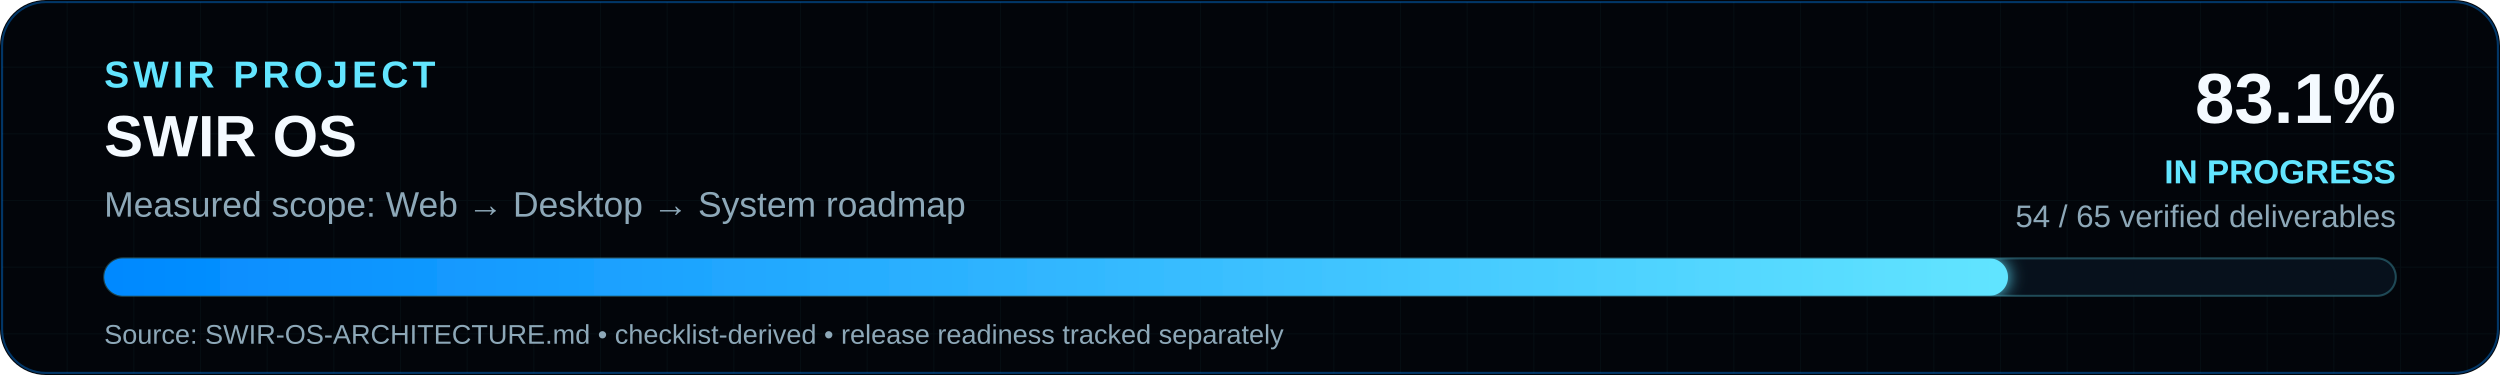
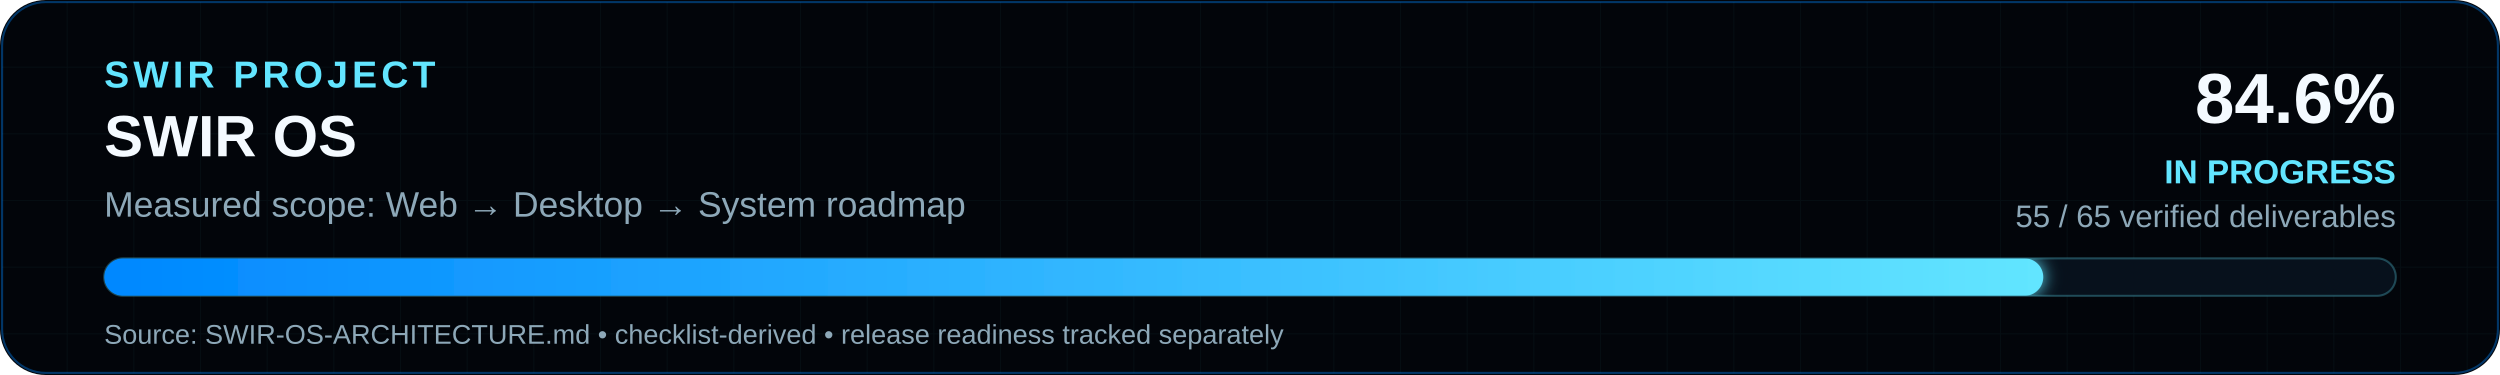
<svg xmlns="http://www.w3.org/2000/svg" viewBox="0 0 1200 180" role="img" aria-labelledby="progressCardTitle progressCardDesc">
  <defs>
    <linearGradient id="progressGradient" x1="0" y1="0" x2="1" y2="0">
      <stop offset="0" stop-color="#0088FF" />
      <stop offset="1" stop-color="#62E5FF" />
    </linearGradient>
    <filter id="softGlow" x="-10%" y="-150%" width="120%" height="400%">
      <feGaussianBlur stdDeviation="4" result="blur" />
      <feMerge>
        <feMergeNode in="blur" />
        <feMergeNode in="SourceGraphic" />
      </feMerge>
    </filter>
    <clipPath id="cardTrackClip">
      <rect x="50" y="124" width="1100" height="18" rx="9" />
    </clipPath>
    <pattern id="grid" width="32" height="32" patternUnits="userSpaceOnUse">
      <path d="M 32 0 L 0 0 0 32" fill="none" stroke="#62E5FF" stroke-opacity="0.035" stroke-width="1" />
    </pattern>
  </defs>
  <rect width="1200" height="180" rx="22" fill="#02050A" />
  <rect x="1" y="1" width="1198" height="178" rx="21" fill="none" stroke="#0088FF" stroke-opacity="0.38" />
  <rect x="1" y="1" width="1198" height="178" rx="21" fill="url(#grid)" />
  <text x="50" y="42" fill="#62E5FF" font-family="system-ui,Segoe UI,Arial,sans-serif" font-size="18" font-weight="700" letter-spacing="2">SWIR PROJECT</text>
  <text x="50" y="75" fill="#F4FAFF" font-family="system-ui,Segoe UI,Arial,sans-serif" font-size="28" font-weight="700">SWIR OS</text>
  <text x="50" y="104" fill="#8DA8B8" font-family="system-ui,Segoe UI,Arial,sans-serif" font-size="17">Measured scope: Web → Desktop → System roadmap</text>
-   <text x="1150" y="59" text-anchor="end" fill="#F4FAFF" font-family="system-ui,Segoe UI,Arial,sans-serif" font-size="34" font-weight="800">83.1%</text>
+   <text x="1150" y="59" text-anchor="end" fill="#F4FAFF" font-family="system-ui,Segoe UI,Arial,sans-serif" font-size="34" font-weight="800">84.6%</text>
  <text x="1150" y="88" text-anchor="end" fill="#62E5FF" font-family="system-ui,Segoe UI,Arial,sans-serif" font-size="16" font-weight="700">IN PROGRESS</text>
-   <text x="1150" y="109" text-anchor="end" fill="#8DA8B8" font-family="system-ui,Segoe UI,Arial,sans-serif" font-size="15">54 / 65 verified deliverables</text>
+   <text x="1150" y="109" text-anchor="end" fill="#8DA8B8" font-family="system-ui,Segoe UI,Arial,sans-serif" font-size="15">55 / 65 verified deliverables</text>
  <rect x="50" y="124" width="1100" height="18" rx="9" fill="#07111C" stroke="#62E5FF" stroke-opacity="0.28" />
-   <rect x="50" y="124" width="913.846" height="18" rx="9" fill="url(#progressGradient)" clip-path="url(#cardTrackClip)" filter="url(#softGlow)" />
+   <rect x="50" y="124" width="930.769" height="18" rx="9" fill="url(#progressGradient)" clip-path="url(#cardTrackClip)" filter="url(#softGlow)" />
  <text x="50" y="165" fill="#8DA8B8" font-family="system-ui,Segoe UI,Arial,sans-serif" font-size="13">Source: SWIR-OS-ARCHITECTURE.md • checklist-derived • release readiness tracked separately</text>
</svg>
